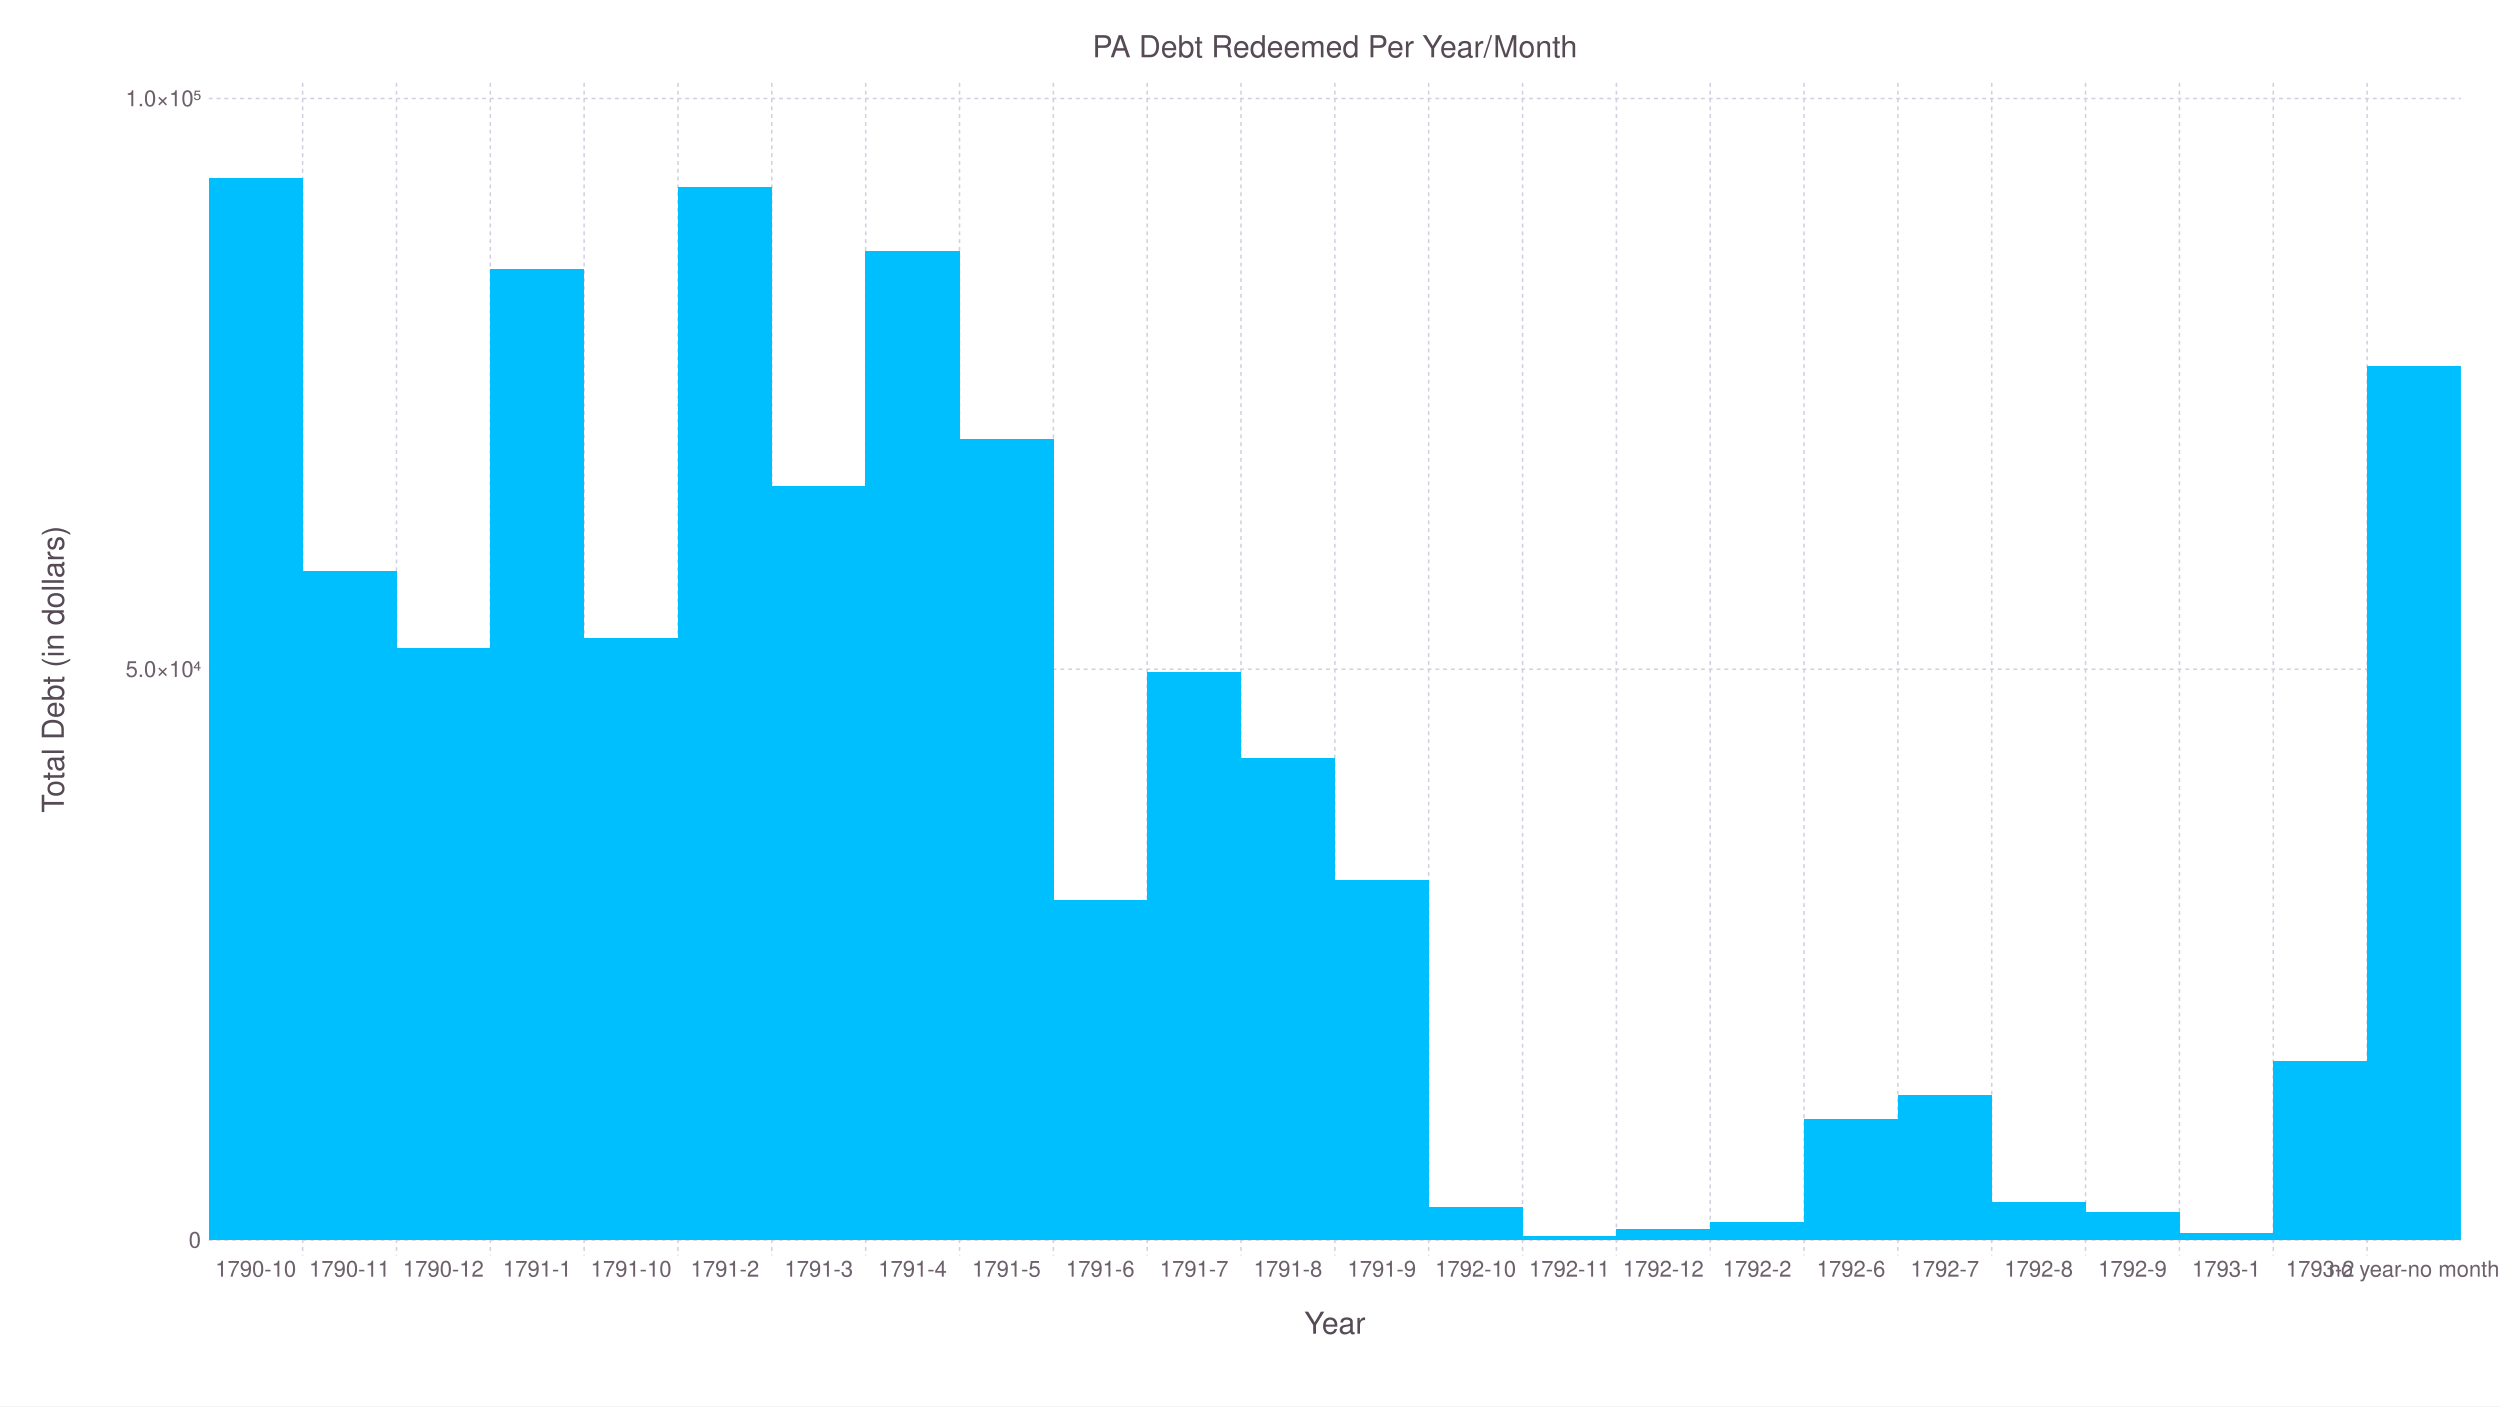
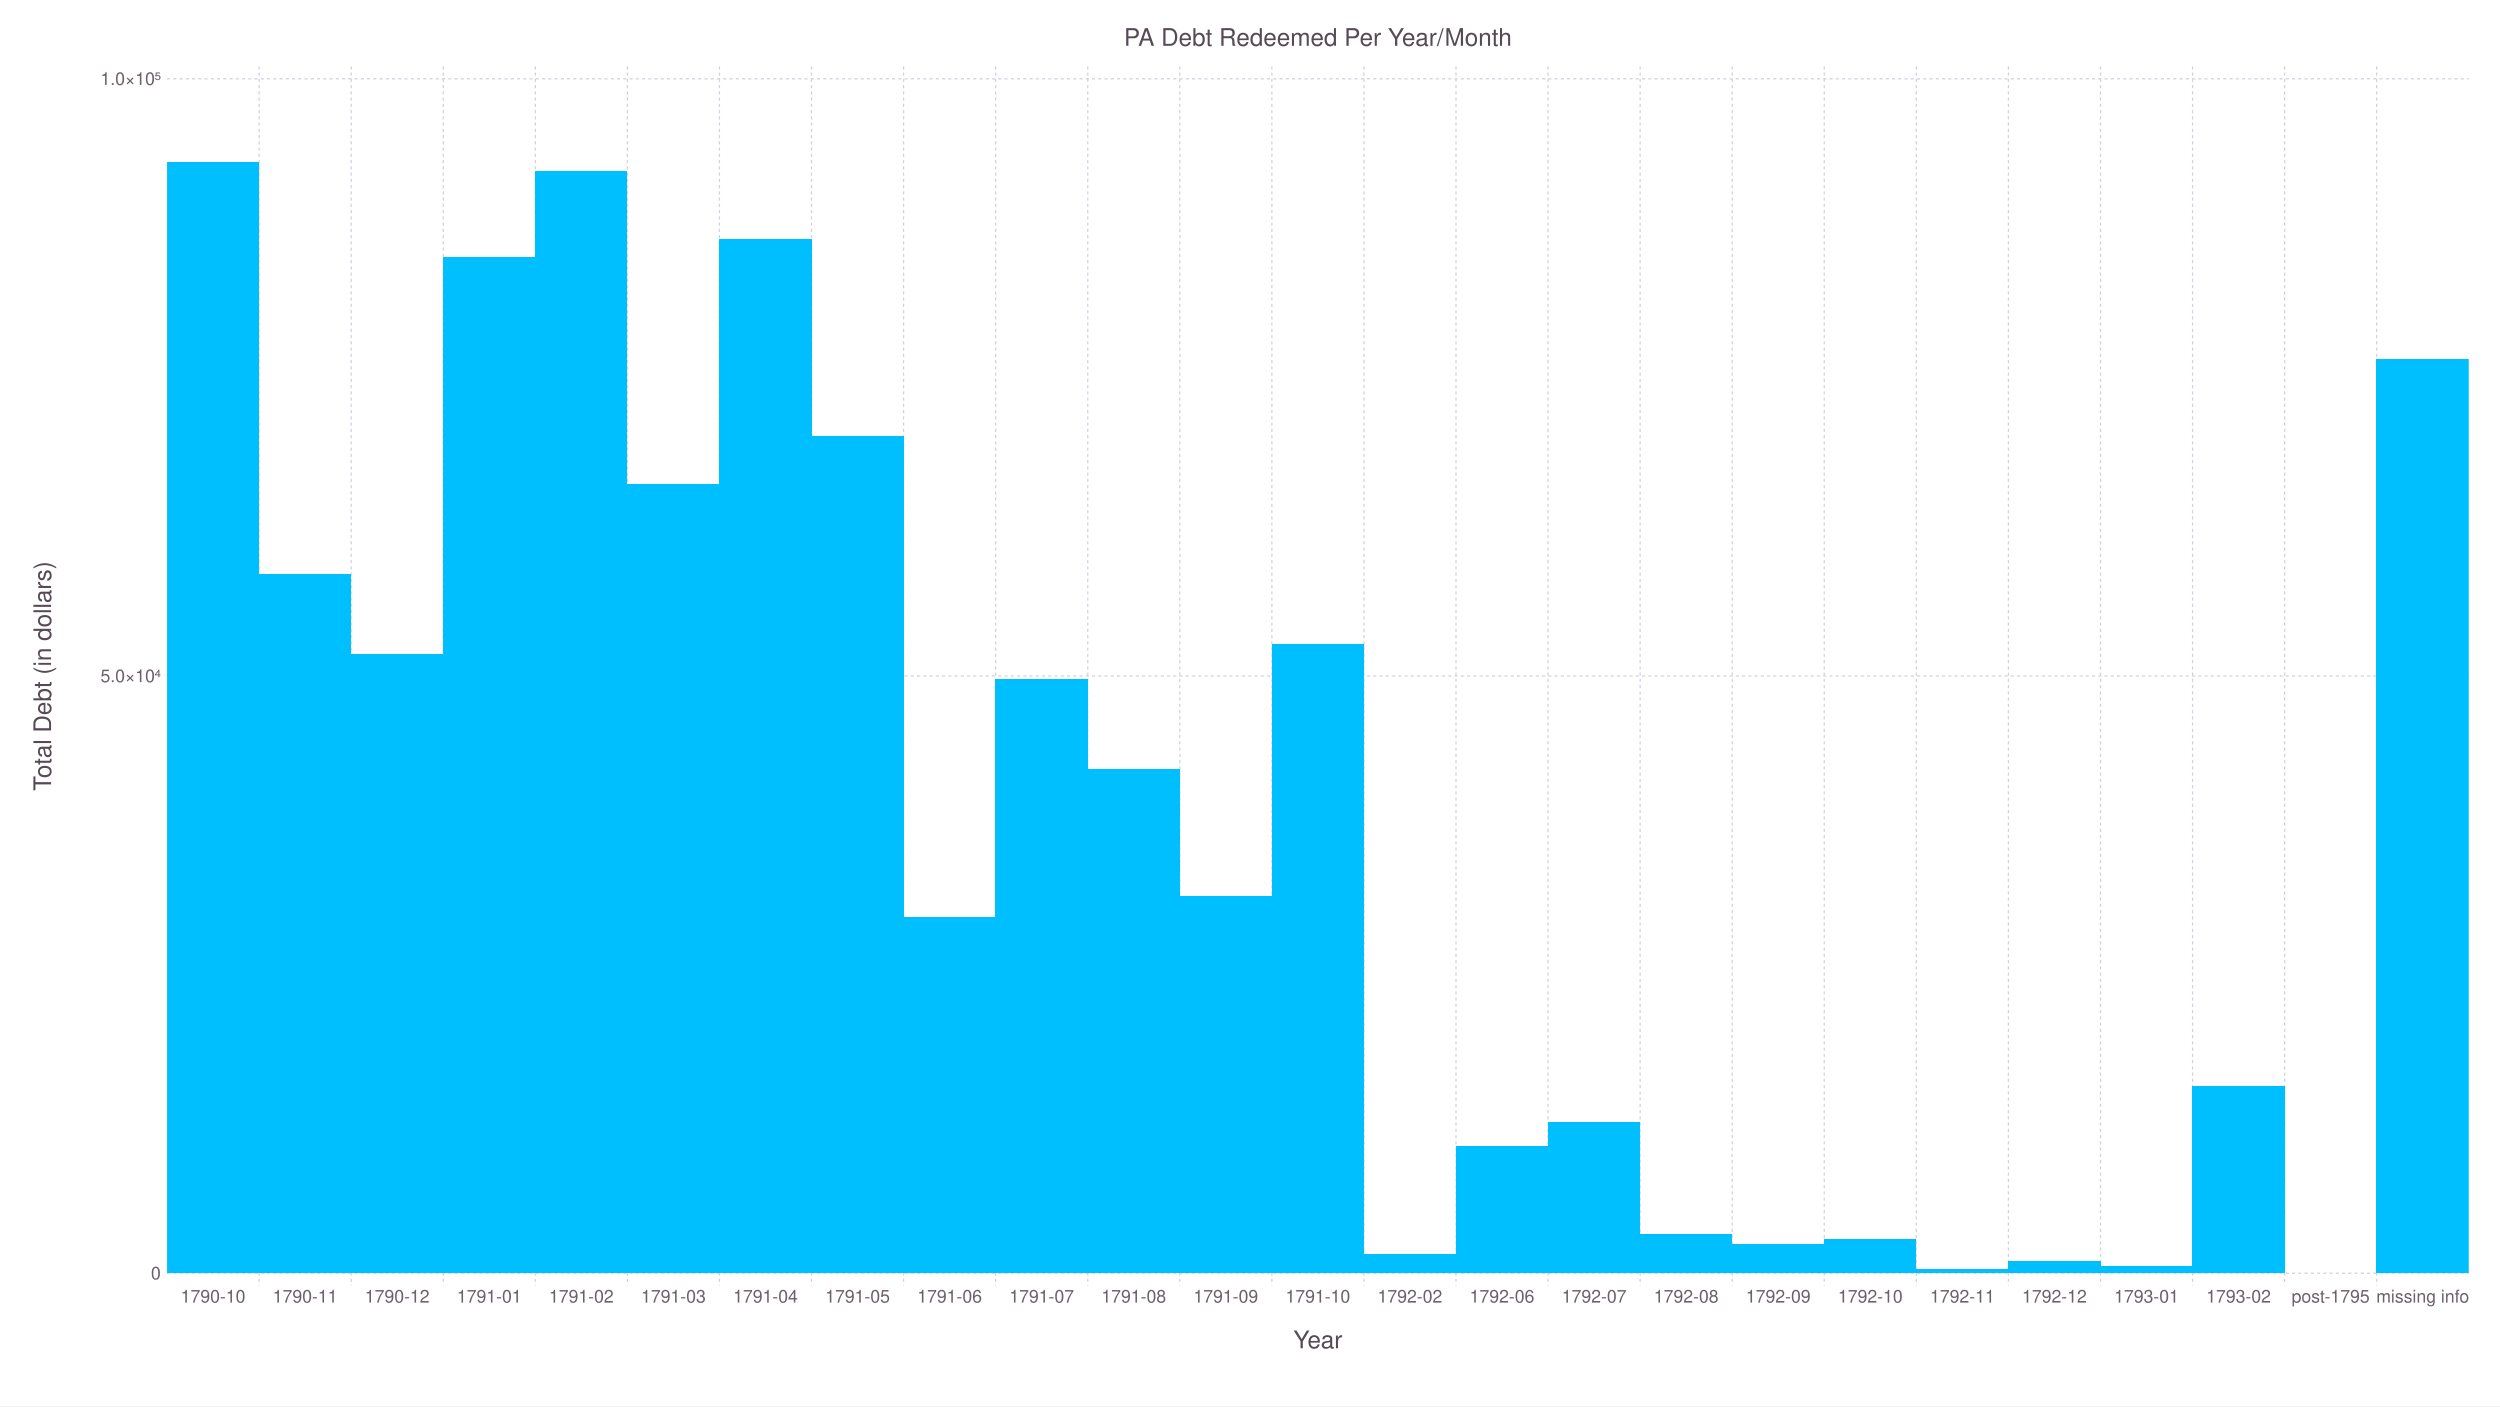
- <svg xmlns="http://www.w3.org/2000/svg" version="1.2" width="320mm" height="180mm" viewBox="0 0 320 180" stroke="none" fill="#000000" stroke-width="0.3" font-size="3.88">
+ <svg xmlns="http://www.w3.org/2000/svg" version="1.2" width="400mm" height="225mm" viewBox="0 0 400 225" stroke="none" fill="#000000" stroke-width="0.3" font-size="3.88">
  <defs>
    <marker id="arrow" markerWidth="15" markerHeight="7" refX="5" refY="3.5" orient="auto" markerUnits="strokeWidth">
      <path d="M0,0 L15,3.5 L0,7 z" stroke="context-stroke" fill="context-stroke" />
    </marker>
  </defs>
-   <g stroke="#000000" stroke-opacity="0.000" fill="#FFFFFF" id="img-9b480698-1">
-     <g transform="translate(160,90)">
-       <path d="M-160,-90 L160,-90 160,90 -160,90  z" class="primitive" />
+   <g stroke="#000000" stroke-opacity="0.000" fill="#FFFFFF" id="img-2172ff19-1">
+     <g transform="translate(200,112.5)">
+       <path d="M-200,-112.5 L200,-112.5 200,112.5 -200,112.5  z" class="primitive" />
    </g>
  </g>
-   <g class="plotroot yscalable" id="img-9b480698-2">
-     <g font-size="3.88" font-family="'PT Sans','Helvetica Neue','Helvetica',sans-serif" fill="#564A55" stroke="#000000" stroke-opacity="0.000" id="img-9b480698-3">
-       <g transform="translate(170.86,168.39)">
+   <g class="plotroot yscalable" id="img-2172ff19-2">
+     <g font-size="3.88" font-family="'PT Sans','Helvetica Neue','Helvetica',sans-serif" fill="#564A55" stroke="#000000" stroke-opacity="0.000" id="img-2172ff19-3">
+       <g transform="translate(210.86,213.39)">
        <g class="primitive">
          <text text-anchor="middle" dy="0.6em">Year</text>
        </g>
      </g>
    </g>
-     <g class="guide xlabels" font-size="2.82" font-family="'PT Sans Caption','Helvetica Neue','Helvetica',sans-serif" fill="#6C606B" id="img-9b480698-4">
-       <g transform="translate(32.73,161.72)">
+     <g class="guide xlabels" font-size="2.82" font-family="'PT Sans Caption','Helvetica Neue','Helvetica',sans-serif" fill="#6C606B" id="img-2172ff19-4">
+       <g transform="translate(34.09,206.72)">
        <g class="primitive">
          <text text-anchor="middle" dy="0.6em">1790-10</text>
        </g>
      </g>
-       <g transform="translate(44.74,161.72)">
+       <g transform="translate(48.82,206.72)">
        <g class="primitive">
          <text text-anchor="middle" dy="0.6em">1790-11</text>
        </g>
      </g>
-       <g transform="translate(56.75,161.72)">
+       <g transform="translate(63.55,206.72)">
        <g class="primitive">
          <text text-anchor="middle" dy="0.6em">1790-12</text>
        </g>
      </g>
-       <g transform="translate(68.77,161.72)">
-         <g class="primitive">
-           <text text-anchor="middle" dy="0.6em">1791-1</text>
-         </g>
-       </g>
-       <g transform="translate(80.78,161.72)">
+       <g transform="translate(78.28,206.72)">
+         <g class="primitive">
+           <text text-anchor="middle" dy="0.6em">1791-01</text>
+         </g>
+       </g>
+       <g transform="translate(93.01,206.72)">
+         <g class="primitive">
+           <text text-anchor="middle" dy="0.6em">1791-02</text>
+         </g>
+       </g>
+       <g transform="translate(107.75,206.72)">
+         <g class="primitive">
+           <text text-anchor="middle" dy="0.6em">1791-03</text>
+         </g>
+       </g>
+       <g transform="translate(122.48,206.72)">
+         <g class="primitive">
+           <text text-anchor="middle" dy="0.6em">1791-04</text>
+         </g>
+       </g>
+       <g transform="translate(137.21,206.72)">
+         <g class="primitive">
+           <text text-anchor="middle" dy="0.6em">1791-05</text>
+         </g>
+       </g>
+       <g transform="translate(151.94,206.72)">
+         <g class="primitive">
+           <text text-anchor="middle" dy="0.6em">1791-06</text>
+         </g>
+       </g>
+       <g transform="translate(166.67,206.72)">
+         <g class="primitive">
+           <text text-anchor="middle" dy="0.6em">1791-07</text>
+         </g>
+       </g>
+       <g transform="translate(181.4,206.72)">
+         <g class="primitive">
+           <text text-anchor="middle" dy="0.6em">1791-08</text>
+         </g>
+       </g>
+       <g transform="translate(196.13,206.72)">
+         <g class="primitive">
+           <text text-anchor="middle" dy="0.6em">1791-09</text>
+         </g>
+       </g>
+       <g transform="translate(210.86,206.72)">
        <g class="primitive">
          <text text-anchor="middle" dy="0.6em">1791-10</text>
        </g>
      </g>
-       <g transform="translate(92.79,161.72)">
-         <g class="primitive">
-           <text text-anchor="middle" dy="0.6em">1791-2</text>
-         </g>
-       </g>
-       <g transform="translate(104.8,161.72)">
-         <g class="primitive">
-           <text text-anchor="middle" dy="0.6em">1791-3</text>
-         </g>
-       </g>
-       <g transform="translate(116.81,161.72)">
-         <g class="primitive">
-           <text text-anchor="middle" dy="0.6em">1791-4</text>
-         </g>
-       </g>
-       <g transform="translate(128.82,161.72)">
-         <g class="primitive">
-           <text text-anchor="middle" dy="0.6em">1791-5</text>
-         </g>
-       </g>
-       <g transform="translate(140.83,161.72)">
-         <g class="primitive">
-           <text text-anchor="middle" dy="0.6em">1791-6</text>
-         </g>
-       </g>
-       <g transform="translate(152.85,161.72)">
-         <g class="primitive">
-           <text text-anchor="middle" dy="0.6em">1791-7</text>
-         </g>
-       </g>
-       <g transform="translate(164.86,161.72)">
-         <g class="primitive">
-           <text text-anchor="middle" dy="0.6em">1791-8</text>
-         </g>
-       </g>
-       <g transform="translate(176.87,161.72)">
-         <g class="primitive">
-           <text text-anchor="middle" dy="0.6em">1791-9</text>
-         </g>
-       </g>
-       <g transform="translate(188.88,161.72)">
+       <g transform="translate(225.59,206.72)">
+         <g class="primitive">
+           <text text-anchor="middle" dy="0.6em">1792-02</text>
+         </g>
+       </g>
+       <g transform="translate(240.32,206.72)">
+         <g class="primitive">
+           <text text-anchor="middle" dy="0.6em">1792-06</text>
+         </g>
+       </g>
+       <g transform="translate(255.06,206.72)">
+         <g class="primitive">
+           <text text-anchor="middle" dy="0.6em">1792-07</text>
+         </g>
+       </g>
+       <g transform="translate(269.79,206.72)">
+         <g class="primitive">
+           <text text-anchor="middle" dy="0.6em">1792-08</text>
+         </g>
+       </g>
+       <g transform="translate(284.52,206.72)">
+         <g class="primitive">
+           <text text-anchor="middle" dy="0.6em">1792-09</text>
+         </g>
+       </g>
+       <g transform="translate(299.25,206.72)">
        <g class="primitive">
          <text text-anchor="middle" dy="0.6em">1792-10</text>
        </g>
      </g>
-       <g transform="translate(200.89,161.72)">
+       <g transform="translate(313.98,206.72)">
        <g class="primitive">
          <text text-anchor="middle" dy="0.6em">1792-11</text>
        </g>
      </g>
-       <g transform="translate(212.9,161.72)">
+       <g transform="translate(328.71,206.72)">
        <g class="primitive">
          <text text-anchor="middle" dy="0.6em">1792-12</text>
        </g>
      </g>
-       <g transform="translate(224.91,161.72)">
-         <g class="primitive">
-           <text text-anchor="middle" dy="0.6em">1792-2</text>
-         </g>
-       </g>
-       <g transform="translate(236.93,161.72)">
-         <g class="primitive">
-           <text text-anchor="middle" dy="0.6em">1792-6</text>
-         </g>
-       </g>
-       <g transform="translate(248.94,161.72)">
-         <g class="primitive">
-           <text text-anchor="middle" dy="0.6em">1792-7</text>
-         </g>
-       </g>
-       <g transform="translate(260.95,161.72)">
-         <g class="primitive">
-           <text text-anchor="middle" dy="0.6em">1792-8</text>
-         </g>
-       </g>
-       <g transform="translate(272.96,161.72)">
-         <g class="primitive">
-           <text text-anchor="middle" dy="0.6em">1792-9</text>
-         </g>
-       </g>
-       <g transform="translate(284.97,161.72)">
-         <g class="primitive">
-           <text text-anchor="middle" dy="0.6em">1793-1</text>
-         </g>
-       </g>
-       <g transform="translate(296.98,161.72)">
-         <g class="primitive">
-           <text text-anchor="middle" dy="0.6em">1793-2</text>
-         </g>
-       </g>
-       <g transform="translate(308.99,161.72)">
-         <g class="primitive">
-           <text text-anchor="middle" dy="0.6em">no year-no month</text>
-         </g>
-       </g>
-     </g>
-     <g clip-path="url(#img-9b480698-5)">
-       <g id="img-9b480698-6">
-         <g pointer-events="visible" stroke-width="0.3" fill="#000000" fill-opacity="0.000" stroke="#000000" stroke-opacity="0.000" class="guide background" id="img-9b480698-7">
-           <g transform="translate(170.86,85.66)" id="img-9b480698-8">
-             <path d="M-144.14,-75.05 L144.14,-75.05 144.14,75.05 -144.14,75.05  z" class="primitive" />
-           </g>
-         </g>
-         <g class="guide ygridlines xfixed" stroke-dasharray="0.5,0.5" stroke-width="0.2" stroke="#D0D0E0" id="img-9b480698-9">
-           <g transform="translate(170.86,158.72)" id="img-9b480698-10">
-             <path fill="none" d="M-144.14,0 L144.14,0 " class="primitive" />
-           </g>
-           <g transform="translate(170.86,85.66)" id="img-9b480698-11">
-             <path fill="none" d="M-144.14,0 L144.14,0 " class="primitive" />
-           </g>
-           <g transform="translate(170.86,12.61)" id="img-9b480698-12">
-             <path fill="none" d="M-144.14,0 L144.14,0 " class="primitive" />
-           </g>
-         </g>
-         <g class="guide xgridlines yfixed" stroke-dasharray="0.5,0.5" stroke-width="0.2" stroke="#D0D0E0" id="img-9b480698-13">
-           <g transform="translate(38.74,85.66)" id="img-9b480698-14">
-             <path fill="none" d="M0,-75.05 L0,75.05 " class="primitive" />
-           </g>
-           <g transform="translate(50.75,85.66)" id="img-9b480698-15">
-             <path fill="none" d="M0,-75.05 L0,75.05 " class="primitive" />
-           </g>
-           <g transform="translate(62.76,85.66)" id="img-9b480698-16">
-             <path fill="none" d="M0,-75.05 L0,75.05 " class="primitive" />
-           </g>
-           <g transform="translate(74.77,85.66)" id="img-9b480698-17">
-             <path fill="none" d="M0,-75.05 L0,75.05 " class="primitive" />
-           </g>
-           <g transform="translate(86.78,85.66)" id="img-9b480698-18">
-             <path fill="none" d="M0,-75.05 L0,75.05 " class="primitive" />
-           </g>
-           <g transform="translate(98.79,85.66)" id="img-9b480698-19">
-             <path fill="none" d="M0,-75.05 L0,75.05 " class="primitive" />
-           </g>
-           <g transform="translate(110.81,85.66)" id="img-9b480698-20">
-             <path fill="none" d="M0,-75.05 L0,75.05 " class="primitive" />
-           </g>
-           <g transform="translate(122.82,85.66)" id="img-9b480698-21">
-             <path fill="none" d="M0,-75.05 L0,75.05 " class="primitive" />
-           </g>
-           <g transform="translate(134.83,85.66)" id="img-9b480698-22">
-             <path fill="none" d="M0,-75.05 L0,75.05 " class="primitive" />
-           </g>
-           <g transform="translate(146.84,85.66)" id="img-9b480698-23">
-             <path fill="none" d="M0,-75.05 L0,75.05 " class="primitive" />
-           </g>
-           <g transform="translate(158.85,85.66)" id="img-9b480698-24">
-             <path fill="none" d="M0,-75.05 L0,75.05 " class="primitive" />
-           </g>
-           <g transform="translate(170.86,85.66)" id="img-9b480698-25">
-             <path fill="none" d="M0,-75.05 L0,75.05 " class="primitive" />
-           </g>
-           <g transform="translate(182.87,85.66)" id="img-9b480698-26">
-             <path fill="none" d="M0,-75.05 L0,75.05 " class="primitive" />
-           </g>
-           <g transform="translate(194.89,85.66)" id="img-9b480698-27">
-             <path fill="none" d="M0,-75.05 L0,75.05 " class="primitive" />
-           </g>
-           <g transform="translate(206.9,85.66)" id="img-9b480698-28">
-             <path fill="none" d="M0,-75.05 L0,75.05 " class="primitive" />
-           </g>
-           <g transform="translate(218.91,85.66)" id="img-9b480698-29">
-             <path fill="none" d="M0,-75.05 L0,75.05 " class="primitive" />
-           </g>
-           <g transform="translate(230.92,85.66)" id="img-9b480698-30">
-             <path fill="none" d="M0,-75.05 L0,75.05 " class="primitive" />
-           </g>
-           <g transform="translate(242.93,85.66)" id="img-9b480698-31">
-             <path fill="none" d="M0,-75.05 L0,75.05 " class="primitive" />
-           </g>
-           <g transform="translate(254.94,85.66)" id="img-9b480698-32">
-             <path fill="none" d="M0,-75.05 L0,75.05 " class="primitive" />
-           </g>
-           <g transform="translate(266.95,85.66)" id="img-9b480698-33">
-             <path fill="none" d="M0,-75.05 L0,75.05 " class="primitive" />
-           </g>
-           <g transform="translate(278.97,85.66)" id="img-9b480698-34">
-             <path fill="none" d="M0,-75.05 L0,75.05 " class="primitive" />
-           </g>
-           <g transform="translate(290.98,85.66)" id="img-9b480698-35">
-             <path fill="none" d="M0,-75.05 L0,75.05 " class="primitive" />
-           </g>
-           <g transform="translate(302.99,85.66)" id="img-9b480698-36">
-             <path fill="none" d="M0,-75.05 L0,75.05 " class="primitive" />
-           </g>
-         </g>
-         <g class="plotpanel" id="img-9b480698-37">
-           <g shape-rendering="crispEdges" stroke-width="0.3" id="img-9b480698-38">
-             <g class="geometry" fill-opacity="1" stroke="#000000" stroke-opacity="0.000" fill="#00BFFF" id="img-9b480698-39">
-               <g transform="translate(32.73,90.77)" id="img-9b480698-40">
-                 <path d="M-6.03,-67.95 L6.03,-67.95 6.03,67.95 -6.03,67.95  z" class="primitive" />
-               </g>
-               <g transform="translate(44.74,115.92)" id="img-9b480698-41">
-                 <path d="M-6.03,-42.79 L6.03,-42.79 6.03,42.79 -6.03,42.79  z" class="primitive" />
-               </g>
-               <g transform="translate(56.75,120.83)" id="img-9b480698-42">
-                 <path d="M-6.03,-37.89 L6.03,-37.89 6.03,37.89 -6.03,37.89  z" class="primitive" />
-               </g>
-               <g transform="translate(68.77,96.57)" id="img-9b480698-43">
-                 <path d="M-6.03,-62.15 L6.03,-62.15 6.03,62.15 -6.03,62.15  z" class="primitive" />
-               </g>
-               <g transform="translate(80.78,120.2)" id="img-9b480698-44">
-                 <path d="M-6.03,-38.51 L6.03,-38.51 6.03,38.51 -6.03,38.51  z" class="primitive" />
-               </g>
-               <g transform="translate(92.79,91.31)" id="img-9b480698-45">
-                 <path d="M-6.03,-67.41 L6.03,-67.41 6.03,67.41 -6.03,67.41  z" class="primitive" />
-               </g>
-               <g transform="translate(104.8,110.48)" id="img-9b480698-46">
-                 <path d="M-6.03,-48.24 L6.03,-48.24 6.03,48.24 -6.03,48.24  z" class="primitive" />
-               </g>
-               <g transform="translate(116.81,95.45)" id="img-9b480698-47">
-                 <path d="M-6.03,-63.26 L6.03,-63.26 6.03,63.26 -6.03,63.26  z" class="primitive" />
-               </g>
-               <g transform="translate(128.82,107.48)" id="img-9b480698-48">
-                 <path d="M-6.03,-51.23 L6.03,-51.23 6.03,51.23 -6.03,51.23  z" class="primitive" />
-               </g>
-               <g transform="translate(140.83,136.93)" id="img-9b480698-49">
-                 <path d="M-6.03,-21.78 L6.03,-21.78 6.03,21.78 -6.03,21.78  z" class="primitive" />
-               </g>
-               <g transform="translate(152.85,122.36)" id="img-9b480698-50">
-                 <path d="M-6.03,-36.35 L6.03,-36.35 6.03,36.35 -6.03,36.35  z" class="primitive" />
-               </g>
-               <g transform="translate(164.86,127.88)" id="img-9b480698-51">
-                 <path d="M-6.03,-30.84 L6.03,-30.84 6.03,30.84 -6.03,30.84  z" class="primitive" />
-               </g>
-               <g transform="translate(176.87,135.67)" id="img-9b480698-52">
-                 <path d="M-6.03,-23.04 L6.03,-23.04 6.03,23.04 -6.03,23.04  z" class="primitive" />
-               </g>
-               <g transform="translate(188.88,156.62)" id="img-9b480698-53">
-                 <path d="M-6.03,-2.09 L6.03,-2.09 6.03,2.09 -6.03,2.09  z" class="primitive" />
-               </g>
-               <g transform="translate(200.89,158.45)" id="img-9b480698-54">
-                 <path d="M-6.03,-0.27 L6.03,-0.27 6.03,0.27 -6.03,0.27  z" class="primitive" />
-               </g>
-               <g transform="translate(212.9,157.99)" id="img-9b480698-55">
-                 <path d="M-6.03,-0.72 L6.03,-0.72 6.03,0.72 -6.03,0.72  z" class="primitive" />
-               </g>
-               <g transform="translate(224.91,157.54)" id="img-9b480698-56">
-                 <path d="M-6.03,-1.17 L6.03,-1.17 6.03,1.17 -6.03,1.17  z" class="primitive" />
-               </g>
-               <g transform="translate(236.93,150.96)" id="img-9b480698-57">
-                 <path d="M-6.03,-7.75 L6.03,-7.75 6.03,7.75 -6.03,7.75  z" class="primitive" />
-               </g>
-               <g transform="translate(248.94,149.47)" id="img-9b480698-58">
-                 <path d="M-6.03,-9.25 L6.03,-9.25 6.03,9.25 -6.03,9.25  z" class="primitive" />
-               </g>
-               <g transform="translate(260.95,156.3)" id="img-9b480698-59">
-                 <path d="M-6.03,-2.41 L6.03,-2.41 6.03,2.41 -6.03,2.41  z" class="primitive" />
-               </g>
-               <g transform="translate(272.96,156.92)" id="img-9b480698-60">
-                 <path d="M-6.03,-1.8 L6.03,-1.8 6.03,1.8 -6.03,1.8  z" class="primitive" />
-               </g>
-               <g transform="translate(284.97,158.29)" id="img-9b480698-61">
-                 <path d="M-6.03,-0.43 L6.03,-0.43 6.03,0.43 -6.03,0.43  z" class="primitive" />
-               </g>
-               <g transform="translate(296.98,147.25)" id="img-9b480698-62">
-                 <path d="M-6.03,-11.47 L6.03,-11.47 6.03,11.47 -6.03,11.47  z" class="primitive" />
-               </g>
-               <g transform="translate(308.99,102.81)" id="img-9b480698-63">
-                 <path d="M-6.03,-55.9 L6.03,-55.9 6.03,55.9 -6.03,55.9  z" class="primitive" />
+       <g transform="translate(343.44,206.72)">
+         <g class="primitive">
+           <text text-anchor="middle" dy="0.6em">1793-01</text>
+         </g>
+       </g>
+       <g transform="translate(358.17,206.72)">
+         <g class="primitive">
+           <text text-anchor="middle" dy="0.6em">1793-02</text>
+         </g>
+       </g>
+       <g transform="translate(372.9,206.72)">
+         <g class="primitive">
+           <text text-anchor="middle" dy="0.6em">post-1795</text>
+         </g>
+       </g>
+       <g transform="translate(387.63,206.72)">
+         <g class="primitive">
+           <text text-anchor="middle" dy="0.6em">missing info</text>
+         </g>
+       </g>
+     </g>
+     <g clip-path="url(#img-2172ff19-5)">
+       <g id="img-2172ff19-6">
+         <g pointer-events="visible" stroke-width="0.3" fill="#000000" fill-opacity="0.000" stroke="#000000" stroke-opacity="0.000" class="guide background" id="img-2172ff19-7">
+           <g transform="translate(210.86,108.16)" id="img-2172ff19-8">
+             <path d="M-184.14,-97.55 L184.14,-97.55 184.14,97.55 -184.14,97.55  z" class="primitive" />
+           </g>
+         </g>
+         <g class="guide ygridlines xfixed" stroke-dasharray="0.5,0.5" stroke-width="0.2" stroke="#D0D0E0" id="img-2172ff19-9">
+           <g transform="translate(210.86,203.72)" id="img-2172ff19-10">
+             <path fill="none" d="M-184.14,0 L184.14,0 " class="primitive" />
+           </g>
+           <g transform="translate(210.86,108.16)" id="img-2172ff19-11">
+             <path fill="none" d="M-184.14,0 L184.14,0 " class="primitive" />
+           </g>
+           <g transform="translate(210.86,12.61)" id="img-2172ff19-12">
+             <path fill="none" d="M-184.14,0 L184.14,0 " class="primitive" />
+           </g>
+         </g>
+         <g class="guide xgridlines yfixed" stroke-dasharray="0.5,0.5" stroke-width="0.2" stroke="#D0D0E0" id="img-2172ff19-13">
+           <g transform="translate(41.46,108.16)" id="img-2172ff19-14">
+             <path fill="none" d="M0,-97.55 L0,97.55 " class="primitive" />
+           </g>
+           <g transform="translate(56.19,108.16)" id="img-2172ff19-15">
+             <path fill="none" d="M0,-97.55 L0,97.55 " class="primitive" />
+           </g>
+           <g transform="translate(70.92,108.16)" id="img-2172ff19-16">
+             <path fill="none" d="M0,-97.55 L0,97.55 " class="primitive" />
+           </g>
+           <g transform="translate(85.65,108.16)" id="img-2172ff19-17">
+             <path fill="none" d="M0,-97.55 L0,97.55 " class="primitive" />
+           </g>
+           <g transform="translate(100.38,108.16)" id="img-2172ff19-18">
+             <path fill="none" d="M0,-97.55 L0,97.55 " class="primitive" />
+           </g>
+           <g transform="translate(115.11,108.16)" id="img-2172ff19-19">
+             <path fill="none" d="M0,-97.55 L0,97.55 " class="primitive" />
+           </g>
+           <g transform="translate(129.84,108.16)" id="img-2172ff19-20">
+             <path fill="none" d="M0,-97.55 L0,97.55 " class="primitive" />
+           </g>
+           <g transform="translate(144.57,108.16)" id="img-2172ff19-21">
+             <path fill="none" d="M0,-97.55 L0,97.55 " class="primitive" />
+           </g>
+           <g transform="translate(159.3,108.16)" id="img-2172ff19-22">
+             <path fill="none" d="M0,-97.55 L0,97.55 " class="primitive" />
+           </g>
+           <g transform="translate(174.04,108.16)" id="img-2172ff19-23">
+             <path fill="none" d="M0,-97.55 L0,97.55 " class="primitive" />
+           </g>
+           <g transform="translate(188.77,108.16)" id="img-2172ff19-24">
+             <path fill="none" d="M0,-97.55 L0,97.55 " class="primitive" />
+           </g>
+           <g transform="translate(203.5,108.16)" id="img-2172ff19-25">
+             <path fill="none" d="M0,-97.55 L0,97.55 " class="primitive" />
+           </g>
+           <g transform="translate(218.23,108.16)" id="img-2172ff19-26">
+             <path fill="none" d="M0,-97.55 L0,97.55 " class="primitive" />
+           </g>
+           <g transform="translate(232.96,108.16)" id="img-2172ff19-27">
+             <path fill="none" d="M0,-97.55 L0,97.55 " class="primitive" />
+           </g>
+           <g transform="translate(247.69,108.16)" id="img-2172ff19-28">
+             <path fill="none" d="M0,-97.55 L0,97.55 " class="primitive" />
+           </g>
+           <g transform="translate(262.42,108.16)" id="img-2172ff19-29">
+             <path fill="none" d="M0,-97.55 L0,97.55 " class="primitive" />
+           </g>
+           <g transform="translate(277.15,108.16)" id="img-2172ff19-30">
+             <path fill="none" d="M0,-97.55 L0,97.55 " class="primitive" />
+           </g>
+           <g transform="translate(291.88,108.16)" id="img-2172ff19-31">
+             <path fill="none" d="M0,-97.55 L0,97.55 " class="primitive" />
+           </g>
+           <g transform="translate(306.61,108.16)" id="img-2172ff19-32">
+             <path fill="none" d="M0,-97.55 L0,97.55 " class="primitive" />
+           </g>
+           <g transform="translate(321.35,108.16)" id="img-2172ff19-33">
+             <path fill="none" d="M0,-97.55 L0,97.55 " class="primitive" />
+           </g>
+           <g transform="translate(336.08,108.16)" id="img-2172ff19-34">
+             <path fill="none" d="M0,-97.55 L0,97.55 " class="primitive" />
+           </g>
+           <g transform="translate(350.81,108.16)" id="img-2172ff19-35">
+             <path fill="none" d="M0,-97.55 L0,97.55 " class="primitive" />
+           </g>
+           <g transform="translate(365.54,108.16)" id="img-2172ff19-36">
+             <path fill="none" d="M0,-97.55 L0,97.55 " class="primitive" />
+           </g>
+           <g transform="translate(380.27,108.16)" id="img-2172ff19-37">
+             <path fill="none" d="M0,-97.55 L0,97.55 " class="primitive" />
+           </g>
+         </g>
+         <g class="plotpanel" id="img-2172ff19-38">
+           <g shape-rendering="crispEdges" stroke-width="0.3" id="img-2172ff19-39">
+             <g class="geometry" fill-opacity="1" stroke="#000000" stroke-opacity="0.000" fill="#00BFFF" id="img-2172ff19-40">
+               <g transform="translate(34.09,114.84)" id="img-2172ff19-41">
+                 <path d="M-7.39,-88.87 L7.39,-88.87 7.39,88.87 -7.39,88.87  z" class="primitive" />
+               </g>
+               <g transform="translate(48.82,147.74)" id="img-2172ff19-42">
+                 <path d="M-7.39,-55.97 L7.39,-55.97 7.39,55.97 -7.39,55.97  z" class="primitive" />
+               </g>
+               <g transform="translate(63.55,154.16)" id="img-2172ff19-43">
+                 <path d="M-7.39,-49.56 L7.39,-49.56 7.39,49.56 -7.39,49.56  z" class="primitive" />
+               </g>
+               <g transform="translate(78.28,122.42)" id="img-2172ff19-44">
+                 <path d="M-7.39,-81.29 L7.39,-81.29 7.39,81.29 -7.39,81.29  z" class="primitive" />
+               </g>
+               <g transform="translate(93.01,115.55)" id="img-2172ff19-45">
+                 <path d="M-7.39,-88.17 L7.39,-88.17 7.39,88.17 -7.39,88.17  z" class="primitive" />
+               </g>
+               <g transform="translate(107.75,140.62)" id="img-2172ff19-46">
+                 <path d="M-7.39,-63.1 L7.39,-63.1 7.39,63.1 -7.39,63.1  z" class="primitive" />
+               </g>
+               <g transform="translate(122.48,120.97)" id="img-2172ff19-47">
+                 <path d="M-7.39,-82.74 L7.39,-82.74 7.39,82.74 -7.39,82.74  z" class="primitive" />
+               </g>
+               <g transform="translate(137.21,136.7)" id="img-2172ff19-48">
+                 <path d="M-7.39,-67.01 L7.39,-67.01 7.39,67.01 -7.39,67.01  z" class="primitive" />
+               </g>
+               <g transform="translate(151.94,175.22)" id="img-2172ff19-49">
+                 <path d="M-7.39,-28.49 L7.39,-28.49 7.39,28.49 -7.39,28.49  z" class="primitive" />
+               </g>
+               <g transform="translate(166.67,156.16)" id="img-2172ff19-50">
+                 <path d="M-7.39,-47.55 L7.39,-47.55 7.39,47.55 -7.39,47.55  z" class="primitive" />
+               </g>
+               <g transform="translate(181.4,163.38)" id="img-2172ff19-51">
+                 <path d="M-7.39,-40.34 L7.39,-40.34 7.39,40.34 -7.39,40.34  z" class="primitive" />
+               </g>
+               <g transform="translate(196.13,173.58)" id="img-2172ff19-52">
+                 <path d="M-7.39,-30.14 L7.39,-30.14 7.39,30.14 -7.39,30.14  z" class="primitive" />
+               </g>
+               <g transform="translate(210.86,153.34)" id="img-2172ff19-53">
+                 <path d="M-7.39,-50.37 L7.39,-50.37 7.39,50.37 -7.39,50.37  z" class="primitive" />
+               </g>
+               <g transform="translate(225.59,202.18)" id="img-2172ff19-54">
+                 <path d="M-7.39,-1.54 L7.39,-1.54 7.39,1.54 -7.39,1.54  z" class="primitive" />
+               </g>
+               <g transform="translate(240.32,193.57)" id="img-2172ff19-55">
+                 <path d="M-7.39,-10.14 L7.39,-10.14 7.39,10.14 -7.39,10.14  z" class="primitive" />
+               </g>
+               <g transform="translate(255.06,191.62)" id="img-2172ff19-56">
+                 <path d="M-7.39,-12.1 L7.39,-12.1 7.39,12.1 -7.39,12.1  z" class="primitive" />
+               </g>
+               <g transform="translate(269.79,200.56)" id="img-2172ff19-57">
+                 <path d="M-7.39,-3.15 L7.39,-3.15 7.39,3.15 -7.39,3.15  z" class="primitive" />
+               </g>
+               <g transform="translate(284.52,201.36)" id="img-2172ff19-58">
+                 <path d="M-7.39,-2.35 L7.39,-2.35 7.39,2.35 -7.39,2.35  z" class="primitive" />
+               </g>
+               <g transform="translate(299.25,200.98)" id="img-2172ff19-59">
+                 <path d="M-7.39,-2.74 L7.39,-2.74 7.39,2.74 -7.39,2.74  z" class="primitive" />
+               </g>
+               <g transform="translate(313.98,203.36)" id="img-2172ff19-60">
+                 <path d="M-7.39,-0.35 L7.39,-0.35 7.39,0.35 -7.39,0.35  z" class="primitive" />
+               </g>
+               <g transform="translate(328.71,202.77)" id="img-2172ff19-61">
+                 <path d="M-7.39,-0.95 L7.39,-0.95 7.39,0.95 -7.39,0.95  z" class="primitive" />
+               </g>
+               <g transform="translate(343.44,203.16)" id="img-2172ff19-62">
+                 <path d="M-7.39,-0.56 L7.39,-0.56 7.39,0.56 -7.39,0.56  z" class="primitive" />
+               </g>
+               <g transform="translate(358.17,188.71)" id="img-2172ff19-63">
+                 <path d="M-7.39,-15 L7.39,-15 7.39,15 -7.39,15  z" class="primitive" />
+               </g>
+               <g transform="translate(372.9,203.72)" id="img-2172ff19-64">
+                 <path d="M-7.39,-0 L7.39,-0 7.39,0 -7.39,0  z" class="primitive" />
+               </g>
+               <g transform="translate(387.63,130.59)" id="img-2172ff19-65">
+                 <path d="M-7.39,-73.12 L7.39,-73.12 7.39,73.12 -7.39,73.12  z" class="primitive" />
              </g>
            </g>
          </g>
        </g>
      </g>
    </g>
-     <g class="guide ylabels" font-size="2.82" font-family="'PT Sans Caption','Helvetica Neue','Helvetica',sans-serif" fill="#6C606B" id="img-9b480698-64">
-       <g transform="translate(25.72,158.72)" id="img-9b480698-65">
+     <g class="guide ylabels" font-size="2.82" font-family="'PT Sans Caption','Helvetica Neue','Helvetica',sans-serif" fill="#6C606B" id="img-2172ff19-66">
+       <g transform="translate(25.72,203.72)" id="img-2172ff19-67">
        <g class="primitive">
          <text text-anchor="end" dy="0.35em">0</text>
        </g>
      </g>
-       <g transform="translate(25.72,85.66)" id="img-9b480698-66">
+       <g transform="translate(25.72,108.16)" id="img-2172ff19-68">
        <g class="primitive">
          <text text-anchor="end" dy="0.35em">5.0×10⁴</text>
        </g>
      </g>
-       <g transform="translate(25.72,12.61)" id="img-9b480698-67">
+       <g transform="translate(25.72,12.61)" id="img-2172ff19-69">
        <g class="primitive">
          <text text-anchor="end" dy="0.35em">1.0×10⁵</text>
        </g>
      </g>
    </g>
-     <g font-size="3.88" font-family="'PT Sans','Helvetica Neue','Helvetica',sans-serif" fill="#564A55" stroke="#000000" stroke-opacity="0.000" id="img-9b480698-68">
-       <g transform="translate(8.81,83.66)" id="img-9b480698-69">
+     <g font-size="3.88" font-family="'PT Sans','Helvetica Neue','Helvetica',sans-serif" fill="#564A55" stroke="#000000" stroke-opacity="0.000" id="img-2172ff19-70">
+       <g transform="translate(8.81,106.16)" id="img-2172ff19-71">
        <g class="primitive">
          <text text-anchor="middle" dy="0.35em" transform="rotate(-90,0, 2)">Total Debt (in dollars)</text>
        </g>
      </g>
    </g>
-     <g font-size="3.88" font-family="'PT Sans','Helvetica Neue','Helvetica',sans-serif" fill="#564A55" stroke="#000000" stroke-opacity="0.000" id="img-9b480698-70">
-       <g transform="translate(170.86,5)" id="img-9b480698-71">
+     <g font-size="3.88" font-family="'PT Sans','Helvetica Neue','Helvetica',sans-serif" fill="#564A55" stroke="#000000" stroke-opacity="0.000" id="img-2172ff19-72">
+       <g transform="translate(210.86,5)" id="img-2172ff19-73">
        <g class="primitive">
          <text text-anchor="middle" dy="0.6em">PA Debt Redeemed Per Year/Month</text>
        </g>
      </g>
    </g>
  </g>
  <defs>
-     <clipPath id="img-9b480698-5">
-       <path d="M26.73,10.61 L315,10.61 315,160.72 26.73,160.72 " />
+     <clipPath id="img-2172ff19-5">
+       <path d="M26.73,10.61 L395,10.61 395,205.72 26.73,205.72 " />
    </clipPath>
  </defs>
</svg>
